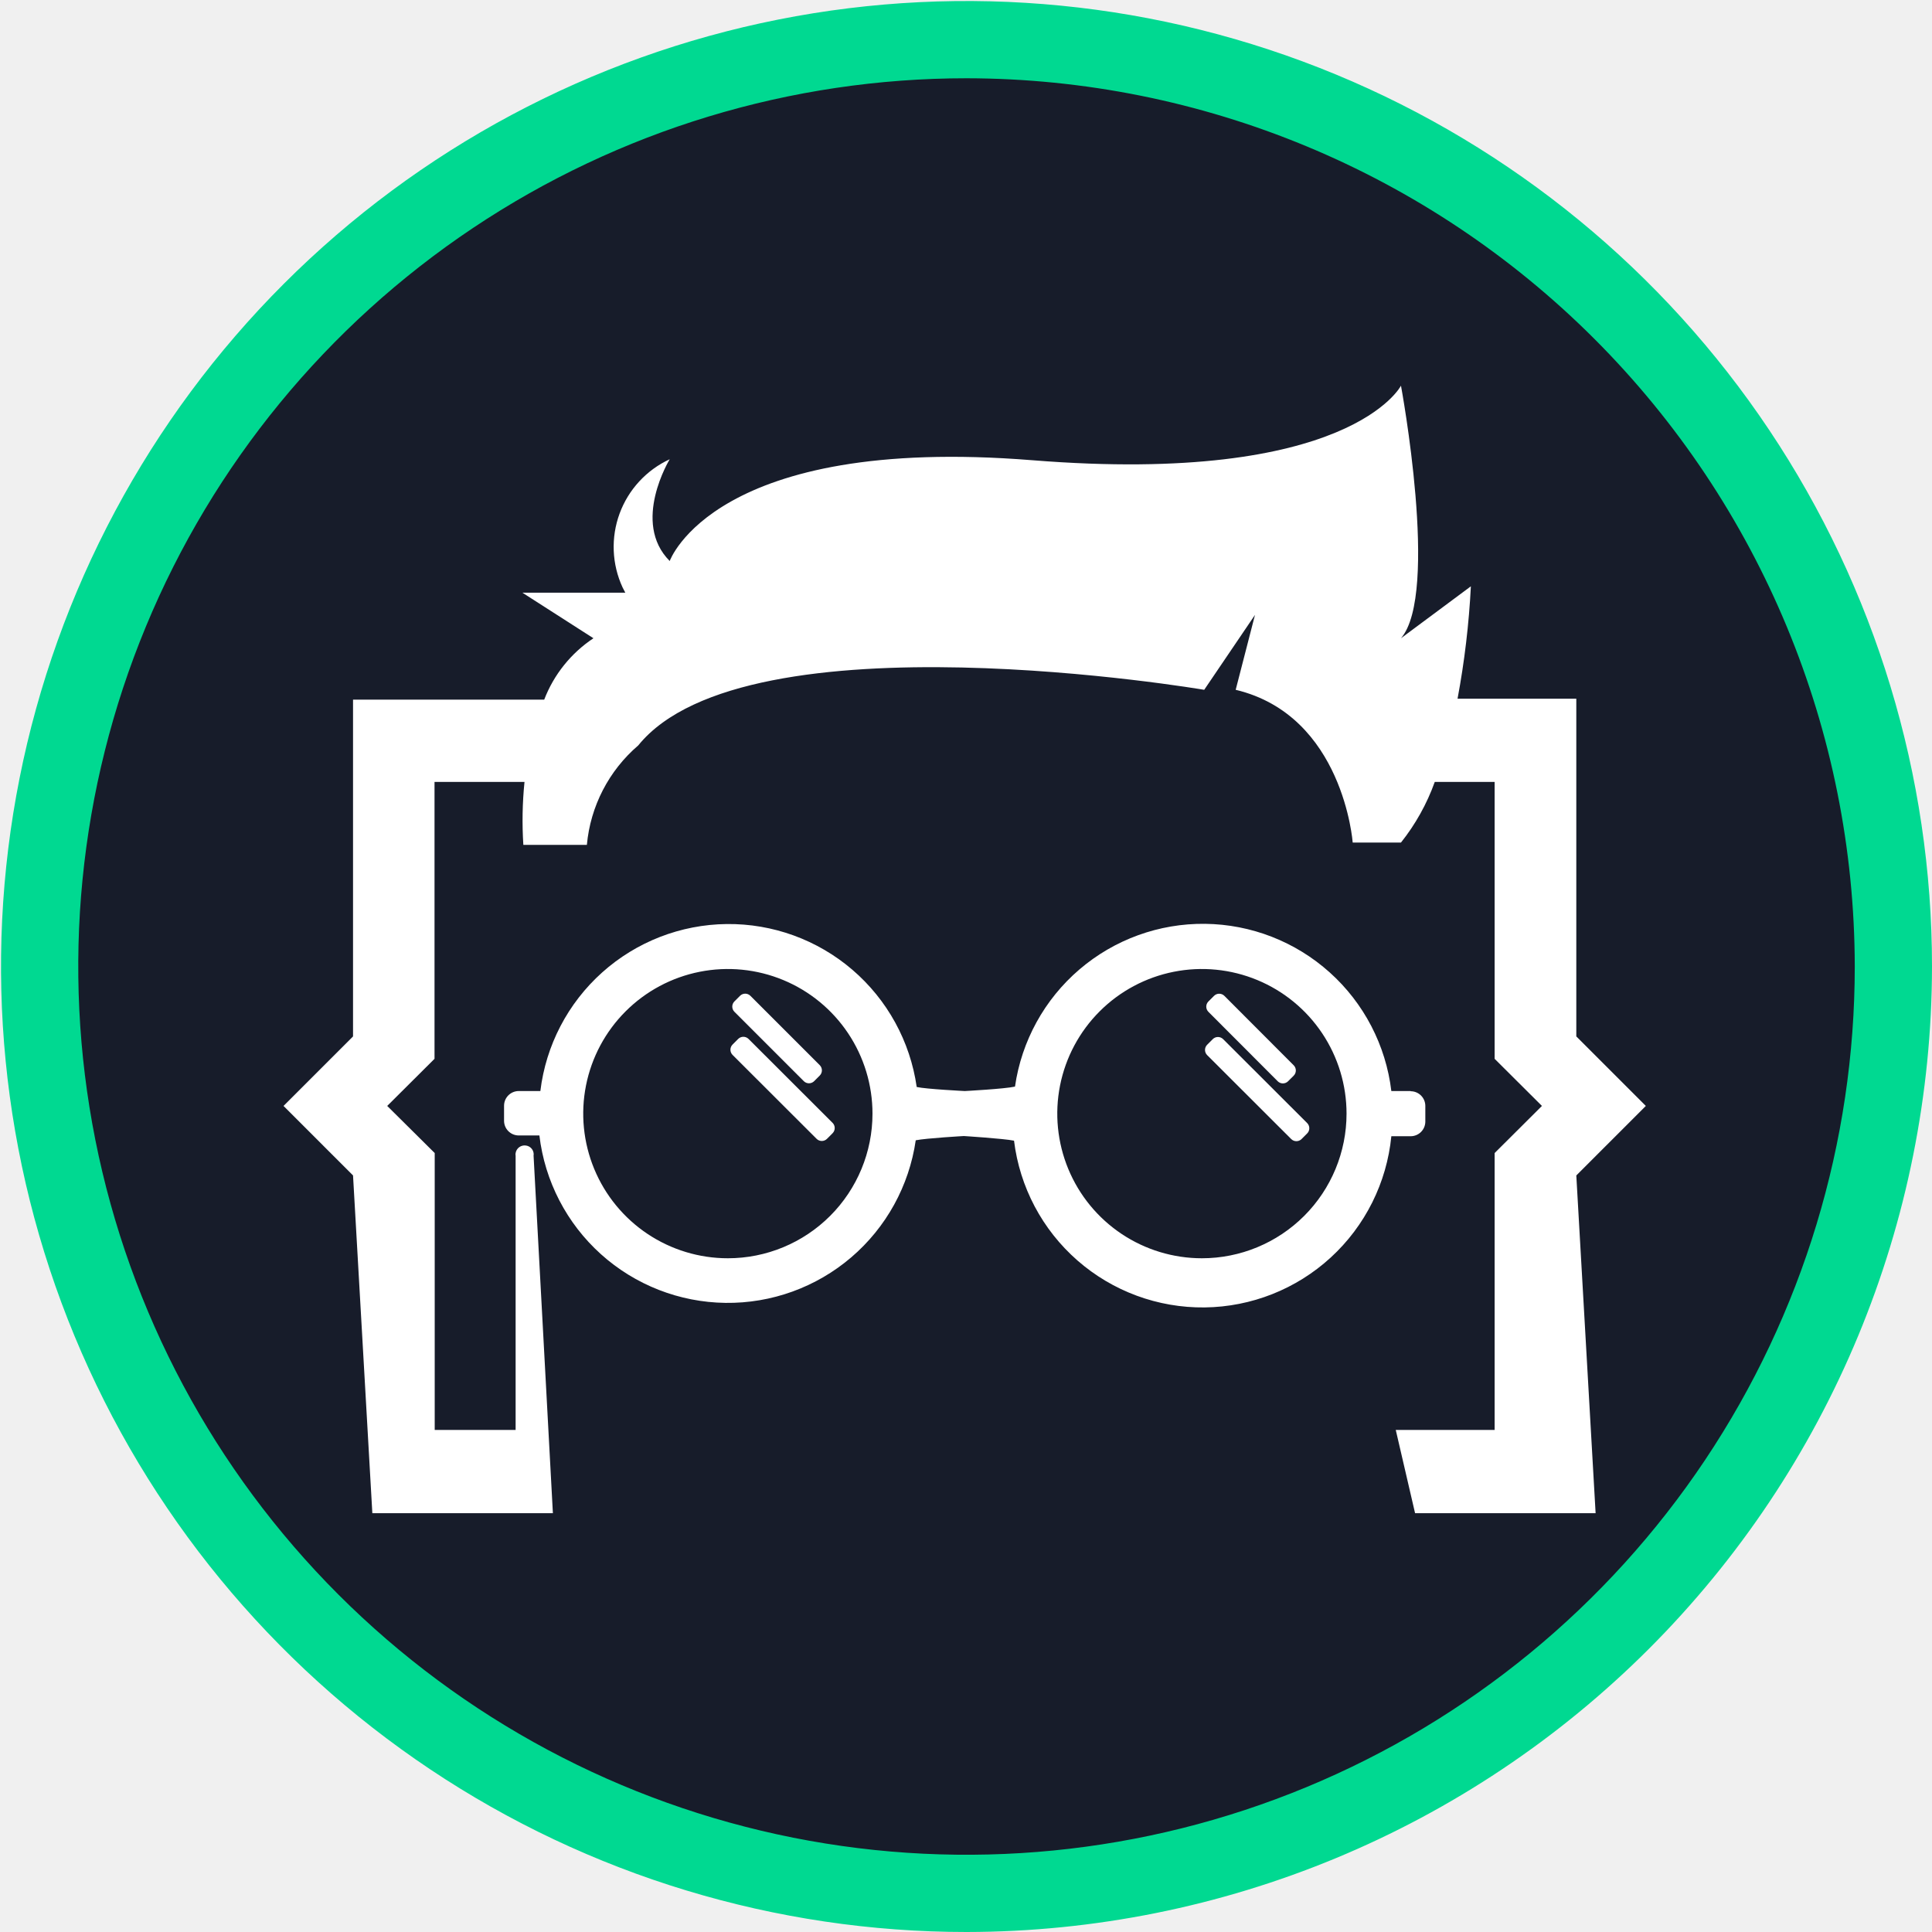
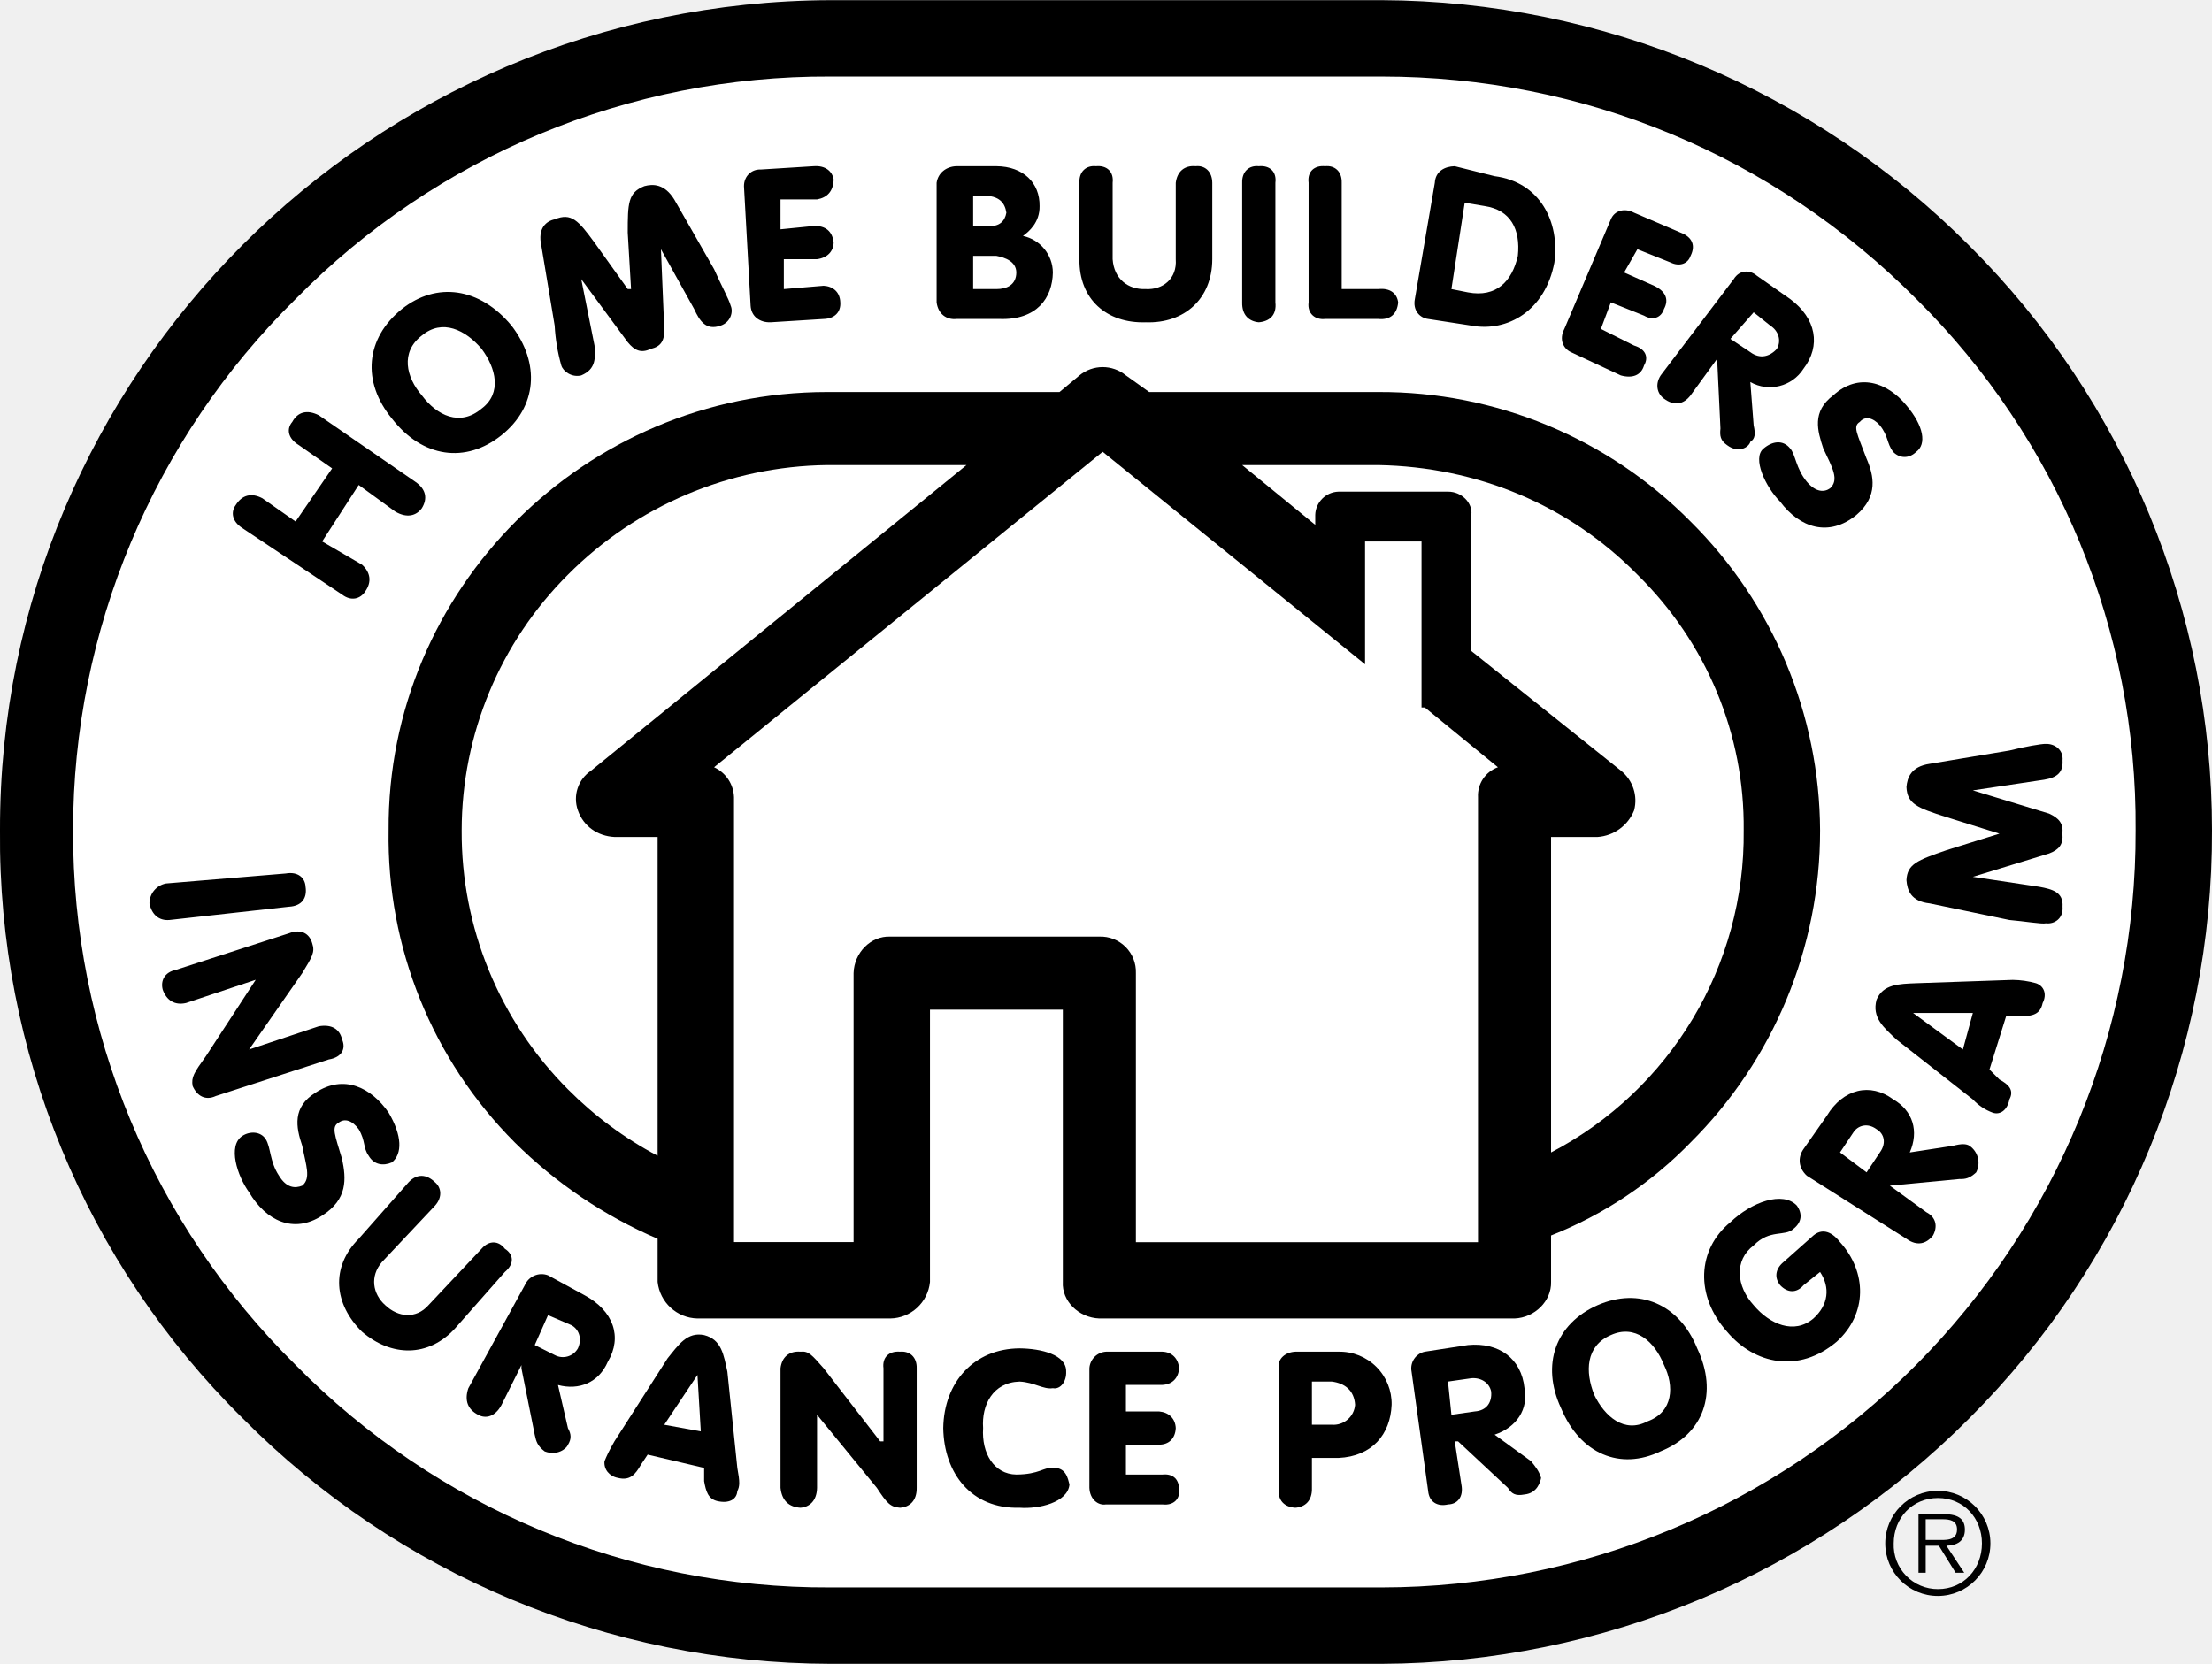
- <svg xmlns="http://www.w3.org/2000/svg" width="1286" height="1286" viewBox="0 0 1286 1286" fill="none">
-   <path d="M643.334 1260.29C984.068 1260.29 1260.29 984.072 1260.29 643.338C1260.29 302.605 984.068 26.386 643.334 26.386C302.6 26.386 26.381 302.605 26.381 643.338C26.381 984.072 302.6 1260.29 643.334 1260.29Z" fill="#171C2A" />
-   <path d="M643.341 1286C516.235 1286 391.984 1248.31 286.299 1177.69C180.614 1107.08 98.243 1006.71 49.602 889.275C0.96 771.845 -11.767 642.627 13.03 517.964C37.828 393.3 99.035 278.789 188.913 188.912C278.79 99.034 393.301 37.827 517.965 13.03C642.629 -11.767 771.846 0.96 889.277 49.601C1006.71 98.242 1107.08 180.613 1177.69 286.298C1248.31 391.983 1286 516.234 1286 643.34C1285.8 813.721 1218.02 977.066 1097.54 1097.54C977.067 1218.02 813.723 1285.8 643.341 1286ZM643.341 52.094C526.404 52.094 412.092 86.77 314.862 151.737C217.632 216.704 141.851 309.044 97.101 417.08C52.351 525.116 40.642 643.996 63.455 758.687C86.269 873.377 142.58 978.727 225.267 1061.41C307.954 1144.1 413.304 1200.41 527.995 1223.23C642.686 1246.04 761.566 1234.33 869.602 1189.58C977.638 1144.83 1069.98 1069.05 1134.95 971.819C1199.91 874.589 1234.59 760.278 1234.59 643.34C1234.38 486.595 1172.03 336.328 1061.19 225.492C950.355 114.656 800.087 52.298 643.341 52.094Z" fill="#00D991" />
-   <path d="M491.347 691.554L487.623 695.283C485.717 697.191 485.719 700.284 487.628 702.19L543.562 758.046C545.47 759.952 548.563 759.95 550.469 758.041L554.193 754.312C556.099 752.403 556.097 749.311 554.188 747.405L498.254 691.549C496.345 689.643 493.253 689.645 491.347 691.554Z" fill="white" />
-   <path d="M492.578 662.844L488.852 666.57C486.945 668.478 486.945 671.57 488.852 673.478L535.022 719.648C536.929 721.555 540.022 721.555 541.929 719.648L545.656 715.921C547.563 714.014 547.563 710.921 545.656 709.014L499.486 662.844C497.578 660.937 494.486 660.937 492.578 662.844Z" fill="white" />
-   <path d="M807.245 691.69L803.522 695.419C801.615 697.328 801.618 700.421 803.526 702.327L859.46 758.182C861.369 760.088 864.461 760.086 866.367 758.178L870.091 754.449C871.997 752.54 871.995 749.447 870.086 747.541L814.153 691.686C812.244 689.78 809.151 689.782 807.245 691.69Z" fill="white" />
-   <path d="M808.089 662.878L804.359 666.601C802.45 668.506 802.447 671.599 804.353 673.508L850.483 719.718C852.388 721.627 855.481 721.63 857.39 719.724L861.12 716.001C863.029 714.095 863.031 711.003 861.126 709.094L814.996 662.884C813.09 660.975 809.998 660.972 808.089 662.878Z" fill="white" />
-   <path fill-rule="evenodd" clip-rule="evenodd" d="M938.973 726.233H926.12C922.473 695.802 907.889 667.734 885.084 647.257C862.279 626.781 832.808 615.291 802.161 614.93C771.515 614.568 741.781 625.359 718.499 645.292C695.218 665.224 679.975 692.941 675.611 723.277C668.799 724.82 642.193 726.233 642.193 726.233C642.193 726.233 616.486 724.948 610.188 723.534C605.853 693.195 590.638 665.467 567.377 645.512C544.117 625.558 514.396 614.738 483.751 615.068C453.105 615.398 423.625 626.856 400.799 647.307C377.974 667.758 363.36 695.808 359.68 726.233H345.284C342.693 726.233 340.209 727.263 338.377 729.095C336.545 730.926 335.516 733.411 335.516 736.002V746.156C335.549 748.702 336.575 751.135 338.376 752.935C340.177 754.736 342.609 755.762 345.156 755.796H359.037C362.65 786.233 377.204 814.319 399.989 834.822C422.773 855.324 452.234 866.846 482.882 867.239C513.531 867.632 543.277 856.87 566.58 836.959C589.883 817.047 605.153 789.344 609.546 759.009C616.615 757.595 641.55 756.181 641.55 756.181C641.55 756.181 668.028 757.852 674.968 759.266C678.745 790.145 693.781 818.546 717.196 839.028C740.612 859.51 770.761 870.633 801.868 870.267C832.975 869.901 862.854 858.071 885.781 837.044C908.708 816.016 923.071 787.27 926.12 756.31H938.973C941.52 756.311 943.966 755.317 945.791 753.54C947.616 751.764 948.674 749.344 948.741 746.799V736.13C948.741 733.54 947.712 731.055 945.88 729.223C944.048 727.391 941.564 726.362 938.973 726.362V726.233ZM484.484 837.542C465.444 837.542 446.831 831.896 430.999 821.317C415.168 810.739 402.828 795.704 395.542 778.113C388.255 760.522 386.349 741.165 390.064 722.49C393.778 703.816 402.947 686.662 416.411 673.198C429.874 659.735 447.028 650.566 465.703 646.851C484.377 643.137 503.734 645.043 521.325 652.33C538.916 659.616 553.952 671.955 564.53 687.787C575.108 703.618 580.755 722.231 580.755 741.272C580.755 766.804 570.612 791.291 552.558 809.345C534.503 827.399 510.017 837.542 484.484 837.542ZM800.03 837.542C780.99 837.542 762.377 831.896 746.545 821.317C730.713 810.739 718.374 795.704 711.088 778.113C703.801 760.522 701.895 741.165 705.609 722.49C709.324 703.816 718.493 686.662 731.957 673.198C745.42 659.735 762.574 650.566 781.249 646.851C799.923 643.137 819.28 645.043 836.871 652.33C854.462 659.616 869.498 671.955 880.076 687.787C890.654 703.618 896.3 722.231 896.3 741.272C896.3 766.804 886.158 791.291 868.103 809.345C850.049 827.399 825.562 837.542 800.03 837.542Z" fill="white" />
-   <path d="M1049.24 689.872V465.07H970.193C974.816 440.361 977.779 415.369 979.062 390.264L932.533 424.839C958.239 395.148 932.533 256.72 932.533 256.72C932.533 256.72 898.601 323.299 687.037 306.333C475.473 289.367 445.783 373.427 445.783 373.427C420.076 347.72 445.783 305.69 445.783 305.69C438.117 309.232 431.225 314.25 425.499 320.457C419.774 326.663 415.328 333.938 412.415 341.864C409.503 349.79 408.181 358.212 408.525 366.649C408.869 375.086 410.872 383.373 414.421 391.035L416.22 394.506H347.713L395.012 424.839C380.107 434.729 368.652 449.015 362.237 465.712H234.99V689.872L188.719 736.143L234.99 782.415L247.843 1007.22H368.021L355.168 769.305C355.294 768.517 355.261 767.713 355.069 766.939C354.877 766.165 354.53 765.438 354.05 764.802C353.569 764.166 352.965 763.633 352.274 763.236C351.583 762.839 350.818 762.586 350.026 762.492C348.461 762.27 346.87 762.67 345.597 763.608C344.323 764.545 343.468 765.944 343.214 767.505C343.085 768.098 343.085 768.712 343.214 769.305V951.82H289.359V767.505L257.74 736.143L289.231 704.782V520.467H349.127C347.712 534.389 347.454 548.404 348.355 562.368H390.642C392.995 536.697 405.259 512.952 424.832 496.174C496.81 407.23 801.559 459.157 801.559 459.157L835.363 409.287L822.51 459.157C894.23 476.252 900.4 560.826 900.4 560.826H932.533C942.193 548.697 949.792 535.062 955.026 520.467H994.871V704.782L1026.36 736.143L994.871 767.505V951.82H929.063L941.916 1007.22H1062.09L1049.24 782.415L1095.51 736.143L1049.24 689.872Z" fill="white" />
+ <svg xmlns="http://www.w3.org/2000/svg" width="2500" height="1881" viewBox="0 0 19.98 15.03">
+   <path d="M12.48 15.03a7.537 7.537 0 0 0 5.31-2.22 7.468 7.468 0 0 0 2.19-5.31 7.45 7.45 0 0 0-2.19-5.28A7.537 7.537 0 0 0 12.48 0H7.5C3.354.015-.01 3.379 0 7.5a7.364 7.364 0 0 0 2.19 5.31 7.493 7.493 0 0 0 5.31 2.22h4.98z" />
+   <path d="M7.5 14.34a6.728 6.728 0 0 1-4.83-2.01A6.752 6.752 0 0 1 .66 7.5a6.734 6.734 0 0 1 2.01-4.8A6.728 6.728 0 0 1 7.5.69h4.98c1.821 0 3.535.71 4.83 2.01a6.68 6.68 0 0 1 1.98 4.8 6.817 6.817 0 0 1-6.81 6.84H7.5z" fill="#fff" />
+   <path d="M3.27 5.1c.078.071.088.157.03.24-.044.07-.128.093-.21.03l-.9-.6c-.096-.061-.107-.147-.06-.21.056-.089.14-.113.24-.06l.3.21.33-.48-.3-.21c-.102-.062-.113-.148-.06-.21.049-.09.133-.114.24-.06l.87.6c.102.069.112.156.06.24-.05.068-.134.092-.24.03l-.33-.24-.33.51.36.21zM4.62 2.94c.263.343.23.734-.09.99-.323.258-.713.206-.99-.15-.273-.332-.24-.724.09-.99.313-.248.702-.196.99.15z" />
+   <path d="M3.81 3.57c.135.182.345.285.54.12.186-.139.13-.367 0-.54-.145-.171-.355-.275-.54-.12-.196.15-.141.378 0 .54z" fill="#fff" />
+   <path d="M4.89 2.22c-.037-.161.046-.225.12-.24.151-.063.214.011.36.21l.3.42h.03l-.03-.51c0-.264.002-.362.15-.42.077-.021.182-.022.27.12l.36.63c.059.135.136.275.15.33.025.056 0 .149-.09.18-.133.047-.19-.041-.24-.15l-.3-.54.03.72c.003.104-.028.158-.12.18-.088.041-.146.018-.21-.06l-.42-.57.12.6c.007.108.017.212-.12.27-.086.021-.164-.037-.18-.09a1.653 1.653 0 0 1-.06-.36l-.12-.72zM6.72 1.68c0-.094.073-.154.15-.15l.48-.03c.107-.008.168.047.18.12-.003.106-.058.164-.15.18h-.33v.27l.3-.03c.108-.004.169.049.18.15-.002.079-.057.138-.15.15h-.3v.27l.36-.03c.085.005.147.057.15.15.006.086-.049.147-.15.15l-.48.03c-.095.003-.174-.05-.18-.15l-.06-1.08zM8.46 1.65c.013-.091.089-.148.18-.15H9c.243.002.393.15.39.36.003.147-.096.231-.15.27a.34.34 0 0 1 .27.33c-.004.232-.146.431-.48.42h-.39c-.091.01-.167-.046-.18-.15V1.65z" />
+   <path d="M8.79 2.04h.15c.082.004.137-.04.15-.12-.013-.092-.066-.137-.15-.15h-.15v.27zM8.79 2.61H9c.093 0 .179-.037.18-.15-.001-.098-.099-.135-.18-.15h-.21v.3z" fill="#fff" />
+   <path d="M10.05 2.34c.012.178.14.277.3.27.152.008.283-.092.27-.27v-.69c.013-.103.079-.159.18-.15.083-.009.149.047.15.15v.69c-.001.359-.253.582-.6.57-.355.012-.605-.21-.6-.57v-.69c-.005-.103.062-.159.15-.15.095-.009.162.047.15.15v.69zM11.52 2.73c.013.116-.053.172-.15.18-.087-.008-.153-.064-.15-.18V1.65c-.003-.103.063-.159.15-.15.097-.009.163.047.15.15v1.08zM11.82 1.65c-.013-.103.053-.159.149-.15.087-.009.153.047.15.15v.96h.33c.112-.012.17.043.18.12-.009.102-.068.161-.18.15h-.48c-.086.01-.163-.046-.149-.15V1.65zM12.96 1.65c.006-.105.09-.148.18-.15l.36.09c.412.053.59.414.54.78-.082.434-.422.631-.75.57l-.39-.06c-.075-.009-.141-.077-.12-.181l.18-1.049z" />
+   <path d="M13.11 2.61l.15.03c.257.048.398-.101.45-.33.025-.24-.065-.415-.3-.45l-.18-.03-.12.78z" fill="#fff" />
+   <path d="M14.55 1.98c.034-.082.126-.104.21-.06l.42.18c.106.04.137.117.09.21-.024.072-.1.099-.18.06l-.3-.12-.12.21.27.12c.105.049.137.124.09.21-.025.079-.101.107-.18.06l-.3-.12-.09.24.3.15c.103.031.134.104.09.18-.027.089-.104.119-.21.09l-.45-.21c-.065-.029-.112-.111-.06-.21l.42-.99zM15.66 2.52c.052-.085.146-.086.21-.03l.3.21c.235.175.28.422.12.63a.36.36 0 0 1-.48.12l.03.391c.017.077.014.121-.03.149-.014.05-.107.107-.21.03-.061-.043-.067-.084-.06-.15l-.03-.63-.24.33c-.067.088-.154.094-.24.03-.062-.045-.082-.13-.03-.21l.66-.87z" />
+   <path d="M15.63 3.06l.18.12c.085.063.173.043.24-.03.041-.072.017-.161-.06-.21l-.15-.12-.21.24z" fill="#fff" />
+   <path d="M16.17 4.05c.048.053.052.182.15.3.084.1.161.095.21.06.084-.077.023-.183-.061-.36-.052-.158-.106-.333.09-.48.228-.208.489-.118.66.09.16.188.183.352.09.42-.066.064-.15.061-.21 0-.059-.081-.04-.14-.12-.24-.061-.069-.133-.086-.18-.03-.066.04-.024.105.06.33.068.157.107.341-.09.51-.25.205-.513.117-.69-.12-.131-.131-.255-.393-.15-.479.081-.069.177-.081.241-.001zM1.53 8.31c-.097.008-.16-.052-.18-.15a.183.183 0 0 1 .15-.18l1.08-.09c.113-.02.176.04.18.12.016.102-.034.174-.15.18l-1.08.12zM2.61 8.43c.111-.043.185.003.21.09.027.081.001.12-.09.27l-.48.69.63-.21c.115-.02.189.025.21.12.035.08.001.16-.12.18l-1.02.33c-.096.045-.171-.002-.21-.09-.014-.079.012-.12.12-.27l.45-.69-.63.21c-.101.023-.175-.023-.21-.12-.021-.078.013-.158.12-.18l1.02-.33zM2.4 10.29c.047.074.035.202.12.33.068.112.145.116.21.09.081-.067.034-.181 0-.36-.058-.17-.09-.35.12-.48.256-.169.503-.047.66.18.123.208.125.373.03.45-.08.035-.163.021-.21-.06-.053-.075-.026-.131-.09-.24-.056-.077-.125-.102-.18-.06-.069.038-.036.109.03.33.037.177.052.363-.18.51-.259.168-.508.047-.66-.21-.106-.146-.197-.422-.06-.51.066-.043.164-.042.21.03zM3.45 11.4c-.111.129-.084.289.03.39.116.111.279.126.39 0l.48-.51c.067-.078.154-.074.21 0 .079.05.089.136 0 .21l-.45.51c-.242.264-.577.256-.84.03-.253-.249-.287-.582-.03-.84l.45-.51c.075-.08.162-.076.24 0 .057.048.067.135 0 .21l-.48.51zM4.74 11.61a.165.165 0 0 1 .21-.09l.33.18c.261.14.344.377.21.601-.081.188-.26.261-.45.21l.09.39c.03.054.033.097 0 .15-.012.033-.095.104-.21.06-.065-.049-.077-.089-.09-.15l-.12-.6v-.03l-.18.36c-.057.107-.142.127-.21.09-.094-.048-.127-.129-.09-.24l.51-.931z" />
+   <path d="M4.83 12.15l.18.09a.156.156 0 0 0 .21-.06c.042-.093.005-.176-.06-.21l-.21-.09-.12.27z" fill="#fff" />
+   <path d="M6.03 12.27c.1-.123.177-.241.33-.21.159.04.177.181.21.33l.09.87c.024.129.022.166 0 .21-.006.078-.078.113-.18.09-.086-.02-.104-.092-.12-.18v-.12l-.51-.12-.06.09c-.052.091-.1.148-.21.12-.078-.015-.127-.078-.12-.15.021-.05.035-.084.09-.18l.48-.75z" />
+   <path fill="#fff" d="M6.3 12.42l-.3.45.33.06z" />
+   <path d="M7.05 12.36c.012-.102.079-.158.18-.15.074-.008.103.029.21.15l.51.66h.03v-.66c-.013-.102.053-.158.15-.15.086-.008.153.048.15.15v1.08c.002.117-.064.174-.15.18-.089-.006-.12-.043-.21-.18l-.54-.66v.66c-.002.117-.068.174-.15.18-.102-.006-.168-.063-.18-.18v-1.08zM9.21 12.18c.195.002.424.057.42.21.004.089-.051.163-.12.15-.087.013-.165-.053-.3-.06-.243.007-.345.213-.33.42-.015.229.099.417.3.42.212-.002.243-.067.33-.06.12-.007.136.098.15.15-.015.163-.278.223-.45.21-.438.013-.684-.314-.69-.72.006-.413.277-.718.69-.72zM9.84 12.36a.16.16 0 0 1 .15-.15h.51c.085.003.144.062.15.15-.006.092-.065.146-.15.15h-.33v.24h.3c.088.008.146.064.15.15-.004.094-.062.15-.15.15h-.3v.27h.33c.097-.01.155.044.15.15.005.073-.053.132-.15.12h-.51c-.07.012-.146-.045-.15-.15v-1.08zM11.55 12.36c-.012-.09.064-.146.15-.15h.39a.47.47 0 0 1 .48.48c-.011.267-.176.466-.48.48h-.24v.27c.004.117-.062.174-.15.18-.096-.006-.162-.063-.15-.18v-1.08z" />
+   <path d="M11.85 12.87h.18a.196.196 0 0 0 .21-.18c-.008-.129-.092-.195-.21-.21h-.18v.39z" fill="#fff" />
+   <path d="M12.75 12.39a.154.154 0 0 1 .12-.18l.39-.06c.277-.026.482.119.51.39.036.188-.068.352-.27.42l.33.24c.042.053.07.086.09.15-.006.033-.033.139-.15.15-.084.016-.117-.008-.15-.06l-.45-.42h-.03l.06.39c.022.113-.036.178-.12.18-.098.023-.171-.024-.18-.12l-.15-1.08z" />
+   <path d="M13.11 12.78l.21-.03c.109-.007.158-.083.149-.18-.017-.083-.096-.128-.18-.12l-.21.03.031.3z" fill="#fff" />
+   <path d="M15.33 12.18c.191.404.058.774-.33.93-.365.176-.728.024-.9-.39-.183-.394-.049-.763.33-.93.375-.164.737-.012.9.39z" />
+   <path d="M14.4 12.6c.094.195.271.35.48.24.237-.086.243-.321.15-.51-.085-.214-.262-.369-.48-.27-.228.098-.233.332-.15.54z" fill="#fff" />
+   <path d="M16.38 11.16c.069-.058.154-.05.24.06.244.27.249.648-.03.9-.342.289-.742.204-.99-.09-.291-.324-.271-.744.03-.99.192-.183.473-.283.6-.15.052.073.046.15-.03.21-.077.073-.213 0-.36.15-.179.135-.156.369 0 .54.144.172.366.268.54.12.136-.123.153-.279.06-.42l-.15.12c-.063.074-.146.068-.21 0-.054-.067-.046-.147.03-.21l.27-.24zM16.32 10.62c-.077-.071-.082-.166-.03-.24l.21-.3c.148-.245.393-.303.6-.15.18.104.234.289.15.48l.39-.06c.077-.02.121-.019.15 0a.187.187 0 0 1 .06.24c-.058.054-.098.062-.15.06l-.63.06.33.24c.091.047.102.133.06.21-.06.076-.144.1-.24.03l-.9-.57z" />
+   <path d="M16.86 10.59l.12-.18c.062-.085.038-.171-.03-.21-.084-.062-.171-.032-.21.03l-.12.18.24.18z" fill="#fff" />
+   <path d="M17.13 9.39c-.114-.108-.224-.197-.18-.36.06-.14.201-.143.36-.149l.87-.03a.81.81 0 0 1 .21.03c.074.025.101.101.06.18-.021.104-.095.114-.18.12h-.15l-.15.48.09.09c.083.044.135.097.09.18-.018.099-.086.142-.15.12a.46.46 0 0 1-.18-.12l-.69-.541z" />
+   <path fill="#fff" d="M17.28 9.15l.45.33.09-.33z" />
+   <path d="M17.43 8.16c-.169-.018-.203-.118-.21-.21.007-.145.099-.18.36-.27l.48-.15-.48-.15c-.261-.083-.353-.118-.36-.271.007-.085.041-.185.21-.21l.72-.12c.134-.034.292-.062.33-.06.079-.002.159.053.15.15.009.139-.092.165-.21.18l-.6.09.689.21c.088.041.129.088.12.18.009.1-.032.146-.12.18l-.689.211.6.09c.118.022.219.048.21.18.009.104-.071.159-.15.15-.038.009-.196-.019-.33-.03l-.72-.15zM16.44 7.5a3.952 3.952 0 0 0-1.17-2.79 3.94 3.94 0 0 0-2.82-1.17h-2.07l-.21-.15a.331.331 0 0 0-.42 0l-.18.15h-2.1c-2.19 0-3.974 1.783-3.96 3.96a3.9 3.9 0 0 0 1.14 2.82 4.16 4.16 0 0 0 1.29.87v.39a.37.37 0 0 0 .36.33h1.74a.366.366 0 0 0 .36-.33V9.12h1.2v2.46c-.01.171.141.323.33.33h3.75c.184-.007.335-.159.33-.33v-.42a3.6 3.6 0 0 0 1.26-.84 3.968 3.968 0 0 0 1.17-2.82z" />
+   <path d="M5.13 9.84a3.287 3.287 0 0 1-.96-2.34 3.267 3.267 0 0 1 .96-2.31 3.36 3.36 0 0 1 2.34-.99h1.26L5.34 6.96a.307.307 0 0 0-.12.36c.05.143.177.232.33.24h.39v2.88a3.35 3.35 0 0 1-.81-.6z" fill="#fff" />
+   <path d="M13.35 7.2v4.021h-3.09V8.79a.319.319 0 0 0-.33-.33H8.04c-.174-.007-.325.144-.33.33v2.43H6.63V7.2a.309.309 0 0 0-.18-.27l3.51-2.85L12.33 6v.03V4.89h.51v1.5h.03l.66.54a.272.272 0 0 0-.18.27z" fill="#fff" />
+   <path d="M14.01 10.41V7.56h.42a.385.385 0 0 0 .33-.24.345.345 0 0 0-.12-.36l-1.35-1.08V4.65c.013-.109-.088-.21-.21-.21h-.99a.217.217 0 0 0-.21.21v.09l-.66-.54h1.23c.89.016 1.719.358 2.34.99.625.615.969 1.443.96 2.31a3.243 3.243 0 0 1-1.74 2.91z" fill="#fff" />
+   <path d="M17.505 14.417a.475.475 0 1 0-.003-.95.475.475 0 0 0 .003.95zm0-.062a.398.398 0 0 1-.4-.413c0-.229.168-.41.4-.41.23 0 .397.18.397.41 0 .232-.167.413-.397.413zm.076-.392c.094-.002.167-.041.167-.145 0-.087-.048-.14-.188-.14h-.231v.529h.065v-.244h.119l.151.244h.078l-.161-.244zm-.187-.051v-.188h.151c.065 0 .132.01.132.092 0 .107-.11.095-.185.095h-.098z" />
</svg>
